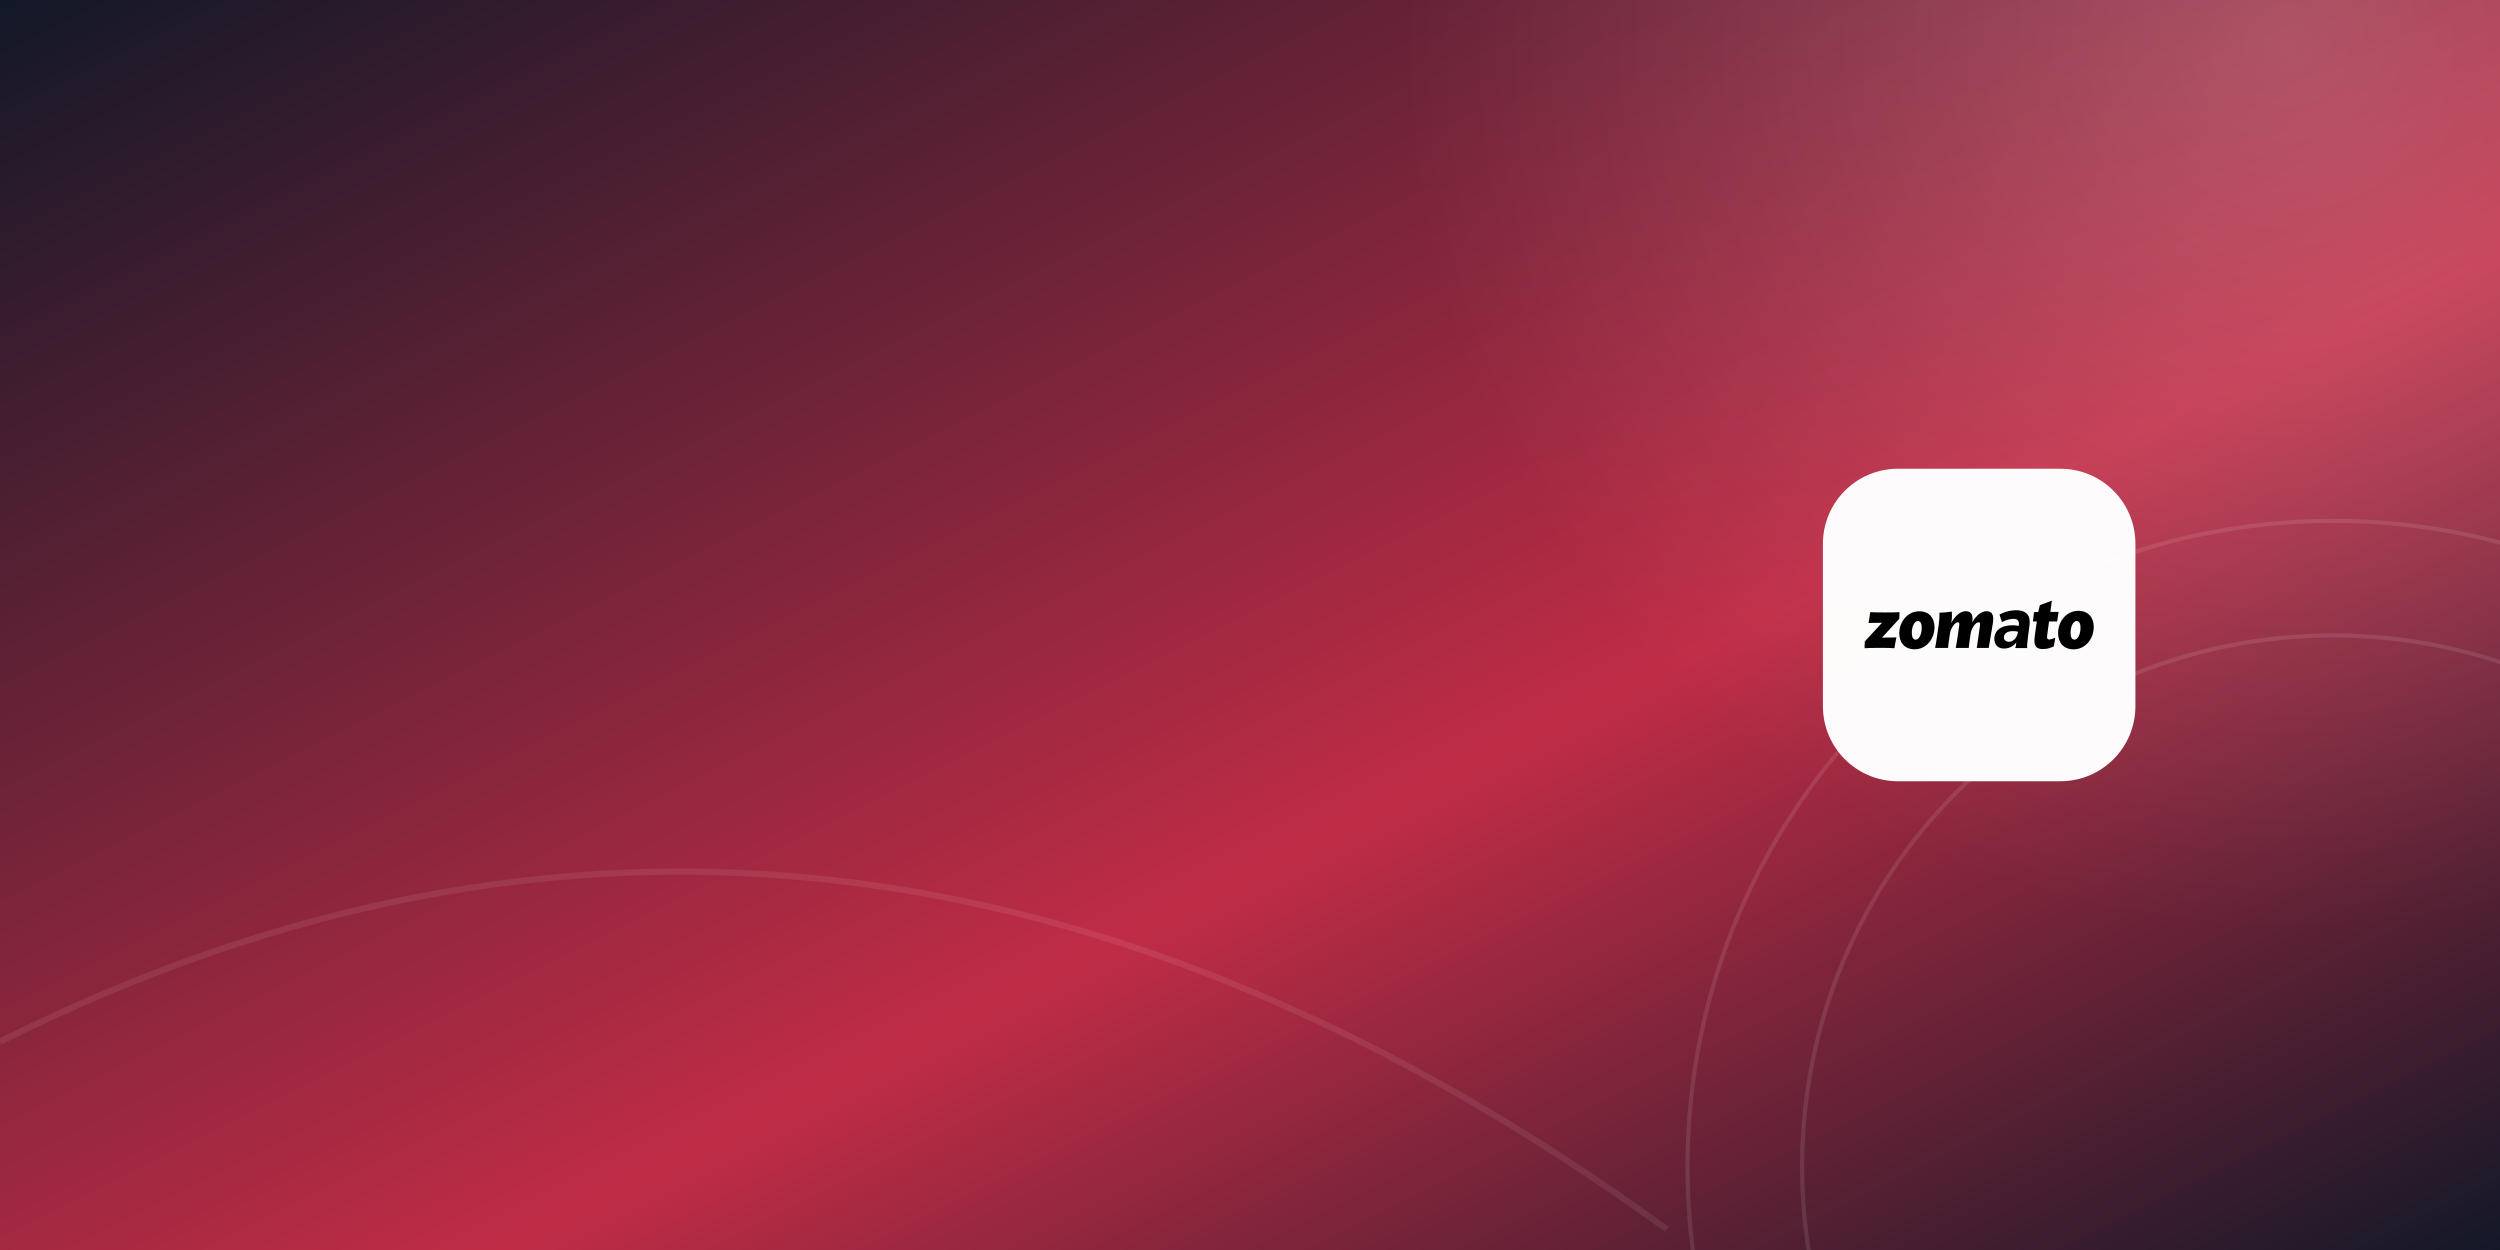
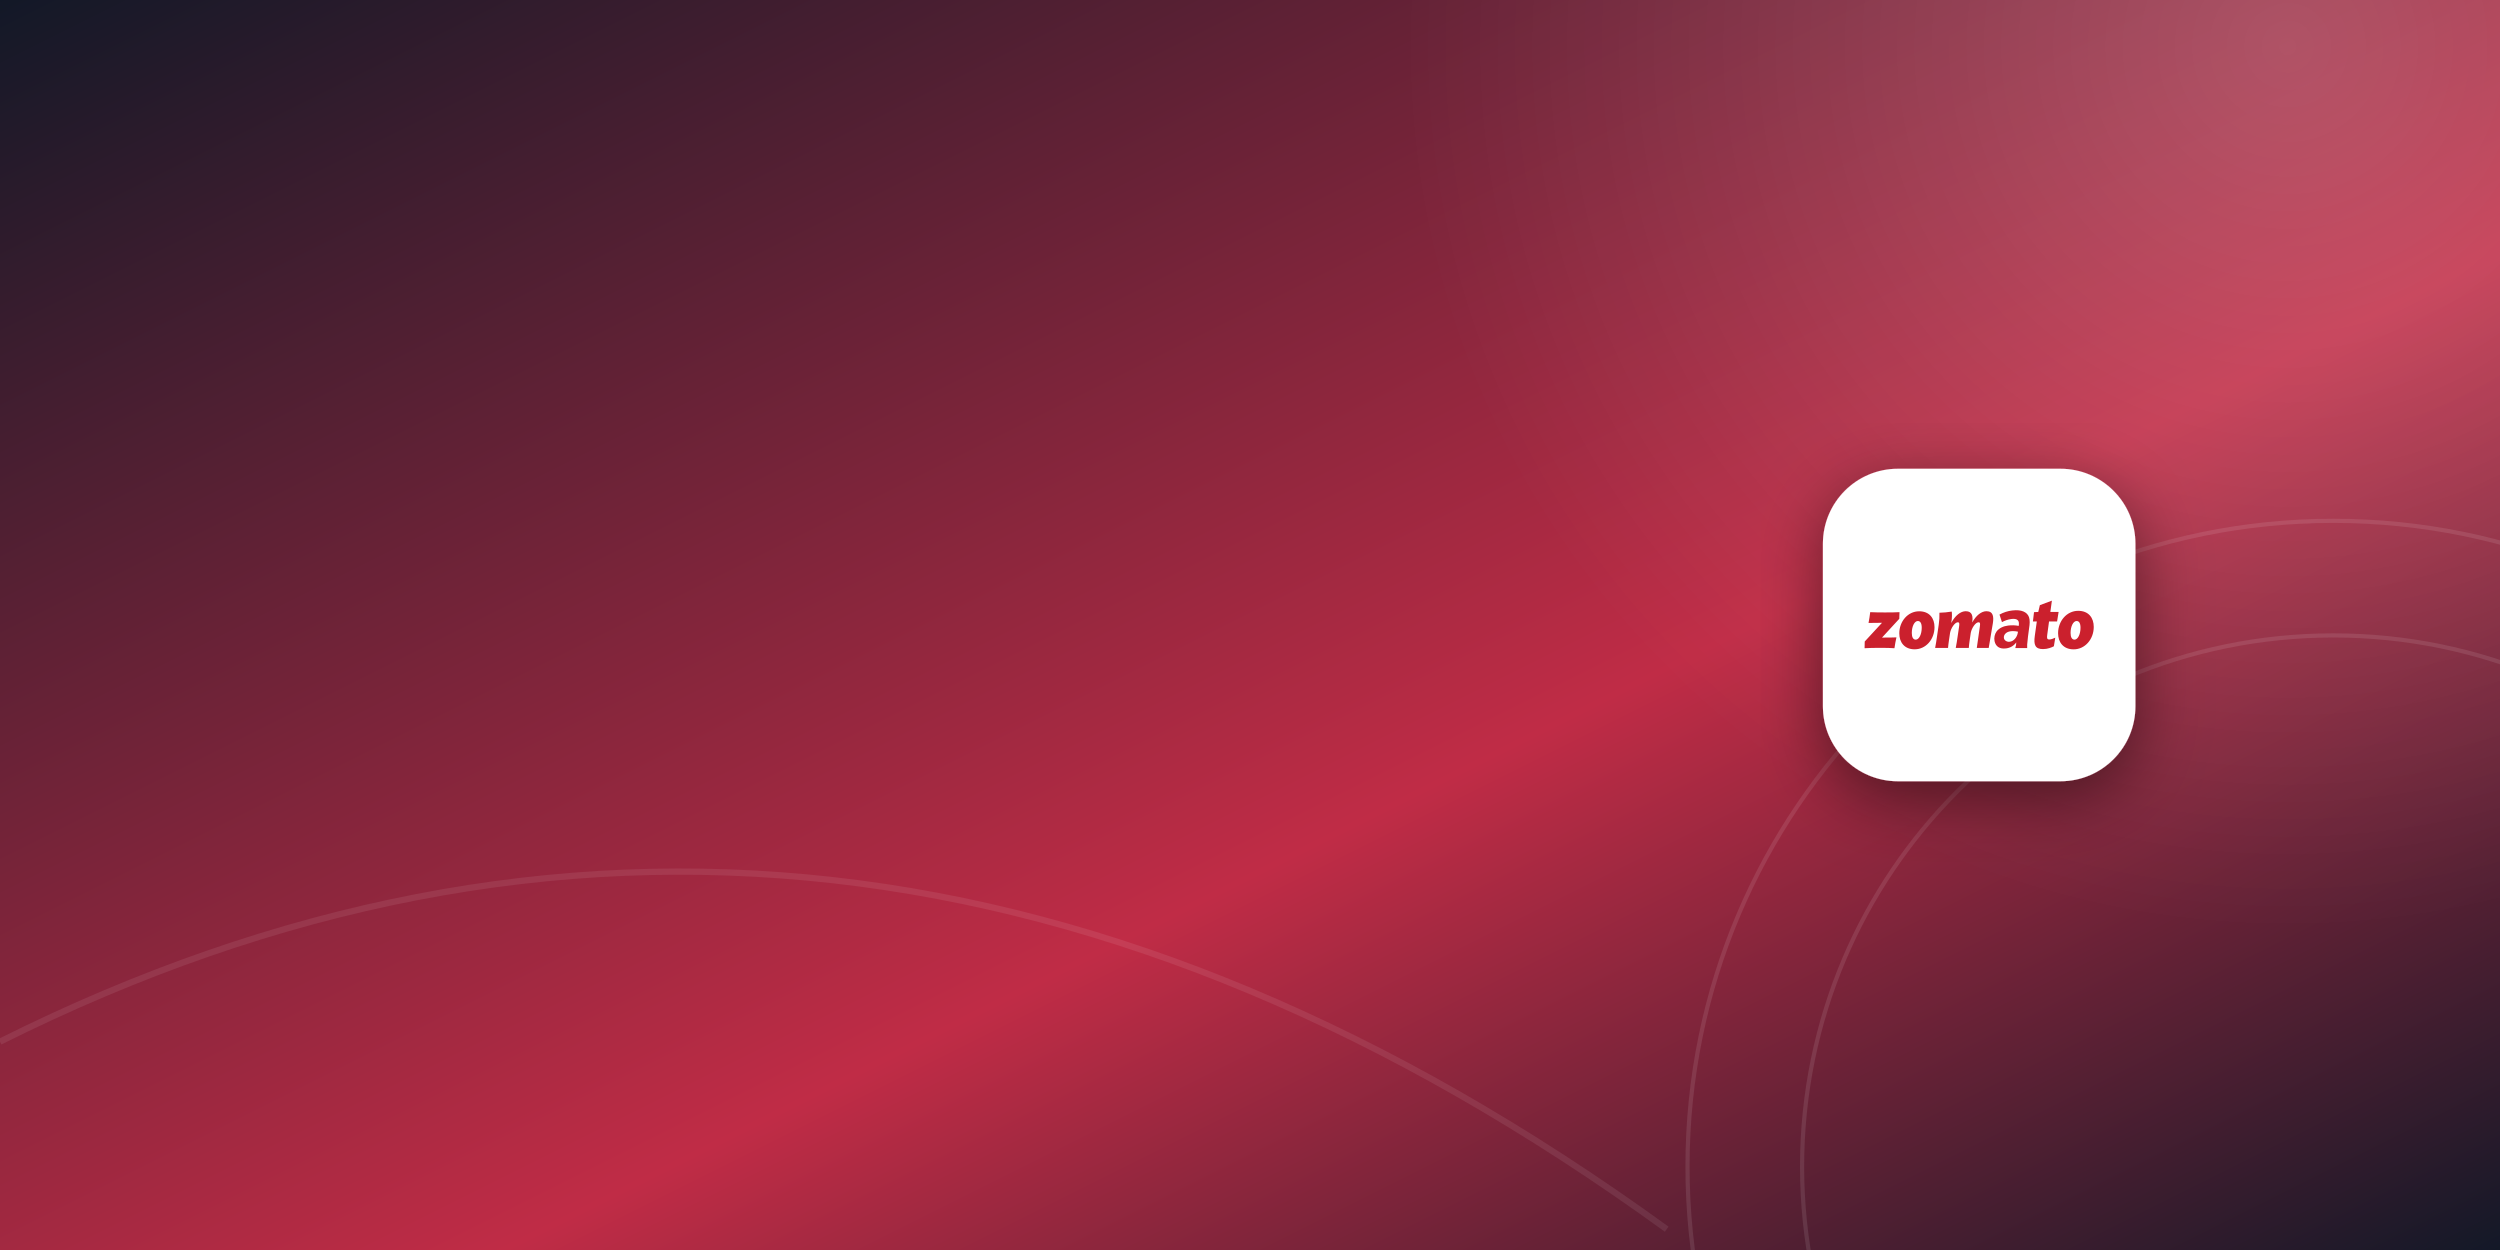
<svg xmlns="http://www.w3.org/2000/svg" width="1200" height="600" viewBox="0 0 1200 600" role="img" aria-labelledby="title">
  <defs>
    <linearGradient id="base" x2="1" y2="1">
      <stop stop-color="#111827" />
      <stop offset=".6" stop-color="#c02c46" />
      <stop offset="1" stop-color="#111827" />
    </linearGradient>
    <radialGradient id="shine">
      <stop stop-color="#ffffff" stop-opacity=".2" />
      <stop offset="1" stop-color="#ffffff" stop-opacity="0" />
    </radialGradient>
+     <filter id="bShad" x="-20%" y="-20%" width="150%" height="150%">
+       <feDropShadow dx="0" dy="8" stdDeviation="16" flood-color="#000000" flood-opacity="0.5" />
+     </filter>
  </defs>
  <rect width="1200" height="600" fill="url(#base)" />
  <circle cx="1100" cy="20" r="430" fill="url(#shine)" />
  <circle cx="1120" cy="560" r="310" fill="none" stroke="#fff" stroke-opacity=".1" stroke-width="2" />
  <circle cx="1120" cy="560" r="255" fill="none" stroke="#fff" stroke-opacity=".1" stroke-width="2" />
  <path d="M0 500 Q400 300 800 590" fill="none" stroke="#fff" stroke-opacity=".08" stroke-width="3" />
-   <rect x="875" y="225" width="150" height="150" rx="36" fill="#ffffff" fill-opacity="0.98" />
+   <rect x="875" y="225" width="150" height="150" rx="36" fill="#ffffff" filter="url(#bShad)" />
  <svg x="895" y="245" width="110" height="110" viewBox="0 0 24 24">
-     <path d="M19.615 9.45l-1.258.473-.167.71-.446.021-.115.978h.408l-.211 1.51c-.131.939.036 1.381.865 1.381.488 0 .91-.175 1.135-.297l.145-.9c-.167.083-.436.19-.618.19-.247 0-.276-.13-.225-.488l.189-1.396h.843c.03-.206.131-.877.16-1h-.865zm-3.779 1.002c-.115.002-.236.01-.361.026a3.592 3.592 0 0 0-1.347.432l.26.789c.269-.15.615-.28.978-.326.538-.066.757.1.79.375.014.109.004.199-.005.289l-.014.056a3.46 3.46 0 0 0-1.097-.036c-.518.063-.943.273-1.204.6a1.324 1.324 0 0 0-.225 1.034c.127.583.553.84 1.199.76.45-.055.812-.27 1.076-.63a2.665 2.665 0 0 1-.03.304 1.74 1.74 0 0 1-.072.29l1.244.001a3.657 3.657 0 0 1-.001-.365c.036-.459.118-1.143.247-2.051a2.397 2.397 0 0 0-.002-.59c-.08-.644-.628-.969-1.436-.958zm6.536.063c-1.194 0-2.107 1.067-2.107 2.342 0 .959.552 1.693 1.628 1.693 1.2 0 2.107-1.067 2.107-2.35 0-.95-.538-1.685-1.628-1.685zm-11.777.041c-.538 0-1.12.465-1.52 1.236.102-.504.08-1.076.051-1.198a8.964 8.964 0 0 1-1.287.122 6.9 6.9 0 0 1-.073 1.243l-.167 1.145c-.066.45-.138.969-.211 1.297h1.353c.007-.199.058-.511.094-.786l.116-.786c.095-.511.502-1.114.815-1.114.182 0 .175.176.124.504l-.131.885c-.066.45-.138.969-.211 1.297h1.367c.008-.199.051-.512.088-.786l.116-.786c.094-.512.502-1.114.814-1.114.182 0 .175.168.146.396l-.327 2.29H13l.438-2.609c.095-.649.044-1.236-.676-1.236-.523 0-1.09.443-1.49 1.182.087-.61.036-1.182-.677-1.182zm-4.88.008c-1.177 0-2.08 1.053-2.08 2.312 0 .946.546 1.67 1.608 1.67 1.185 0 2.08-1.052 2.08-2.319 0-.938-.531-1.663-1.607-1.663zm-5.126.091c-.05.39-.102.778-.175 1.13.328-.008.619-.016 1.411-.016l-1.81 1.96-.015.703c.444-.03.997-.039 1.63-.039.566 0 1.134.008 1.497.039.065-.458.13-.763.21-1.137-.275.015-.755.023-1.512.023l1.81-1.969.023-.694c-.437.023-.83.03-1.52.03-.749 0-.975-.007-1.549-.03zm4.988.927c.255 0 .408.228.408.701 0 .687-.276 1.251-.626 1.251-.261 0-.414-.236-.414-.702 0-.694.283-1.25.632-1.25zm16.629 0c.254 0 .407.228.407.701 0 .687-.276 1.251-.625 1.251-.262 0-.415-.236-.415-.702 0-.694.284-1.25.633-1.25zM15.51 12.64c.206-.003.403.024.55.058l-.013.118c-.075.44-.39.881-.848.938-.31.037-.578-.148-.608-.39a.538.538 0 0 1 .114-.41c.117-.159.336-.268.599-.3.069-.009.138-.013.206-.014Z" />
+     <path fill="#cb202d" d="M19.615 9.45l-1.258.473-.167.71-.446.021-.115.978h.408l-.211 1.51c-.131.939.036 1.381.865 1.381.488 0 .91-.175 1.135-.297l.145-.9c-.167.083-.436.19-.618.19-.247 0-.276-.13-.225-.488l.189-1.396h.843c.03-.206.131-.877.16-1h-.865zm-3.779 1.002c-.115.002-.236.01-.361.026a3.592 3.592 0 0 0-1.347.432l.26.789c.269-.15.615-.28.978-.326.538-.066.757.1.79.375.014.109.004.199-.005.289l-.014.056a3.46 3.46 0 0 0-1.097-.036c-.518.063-.943.273-1.204.6a1.324 1.324 0 0 0-.225 1.034c.127.583.553.84 1.199.76.45-.055.812-.27 1.076-.63a2.665 2.665 0 0 1-.03.304 1.74 1.74 0 0 1-.072.29l1.244.001a3.657 3.657 0 0 1-.001-.365c.036-.459.118-1.143.247-2.051a2.397 2.397 0 0 0-.002-.59c-.08-.644-.628-.969-1.436-.958zm6.536.063c-1.194 0-2.107 1.067-2.107 2.342 0 .959.552 1.693 1.628 1.693 1.2 0 2.107-1.067 2.107-2.35 0-.95-.538-1.685-1.628-1.685zm-11.777.041c-.538 0-1.12.465-1.52 1.236.102-.504.08-1.076.051-1.198a8.964 8.964 0 0 1-1.287.122 6.9 6.9 0 0 1-.073 1.243l-.167 1.145c-.066.45-.138.969-.211 1.297h1.353c.007-.199.058-.511.094-.786l.116-.786c.095-.511.502-1.114.815-1.114.182 0 .175.176.124.504l-.131.885c-.066.45-.138.969-.211 1.297h1.367c.008-.199.051-.512.088-.786l.116-.786c.094-.512.502-1.114.814-1.114.182 0 .175.168.146.396l-.327 2.29H13l.438-2.609c.095-.649.044-1.236-.676-1.236-.523 0-1.09.443-1.49 1.182.087-.61.036-1.182-.677-1.182zm-4.88.008c-1.177 0-2.08 1.053-2.08 2.312 0 .946.546 1.67 1.608 1.67 1.185 0 2.08-1.052 2.08-2.319 0-.938-.531-1.663-1.607-1.663zm-5.126.091c-.05.39-.102.778-.175 1.13.328-.008.619-.016 1.411-.016l-1.81 1.96-.015.703c.444-.03.997-.039 1.63-.039.566 0 1.134.008 1.497.039.065-.458.13-.763.21-1.137-.275.015-.755.023-1.512.023l1.81-1.969.023-.694c-.437.023-.83.03-1.52.03-.749 0-.975-.007-1.549-.03zm4.988.927c.255 0 .408.228.408.701 0 .687-.276 1.251-.626 1.251-.261 0-.414-.236-.414-.702 0-.694.283-1.25.632-1.25zm16.629 0c.254 0 .407.228.407.701 0 .687-.276 1.251-.625 1.251-.262 0-.415-.236-.415-.702 0-.694.284-1.25.633-1.25zM15.51 12.64c.206-.003.403.024.55.058l-.013.118c-.075.44-.39.881-.848.938-.31.037-.578-.148-.608-.39a.538.538 0 0 1 .114-.41c.117-.159.336-.268.599-.3.069-.009.138-.013.206-.014Z" />
  </svg>
</svg>
